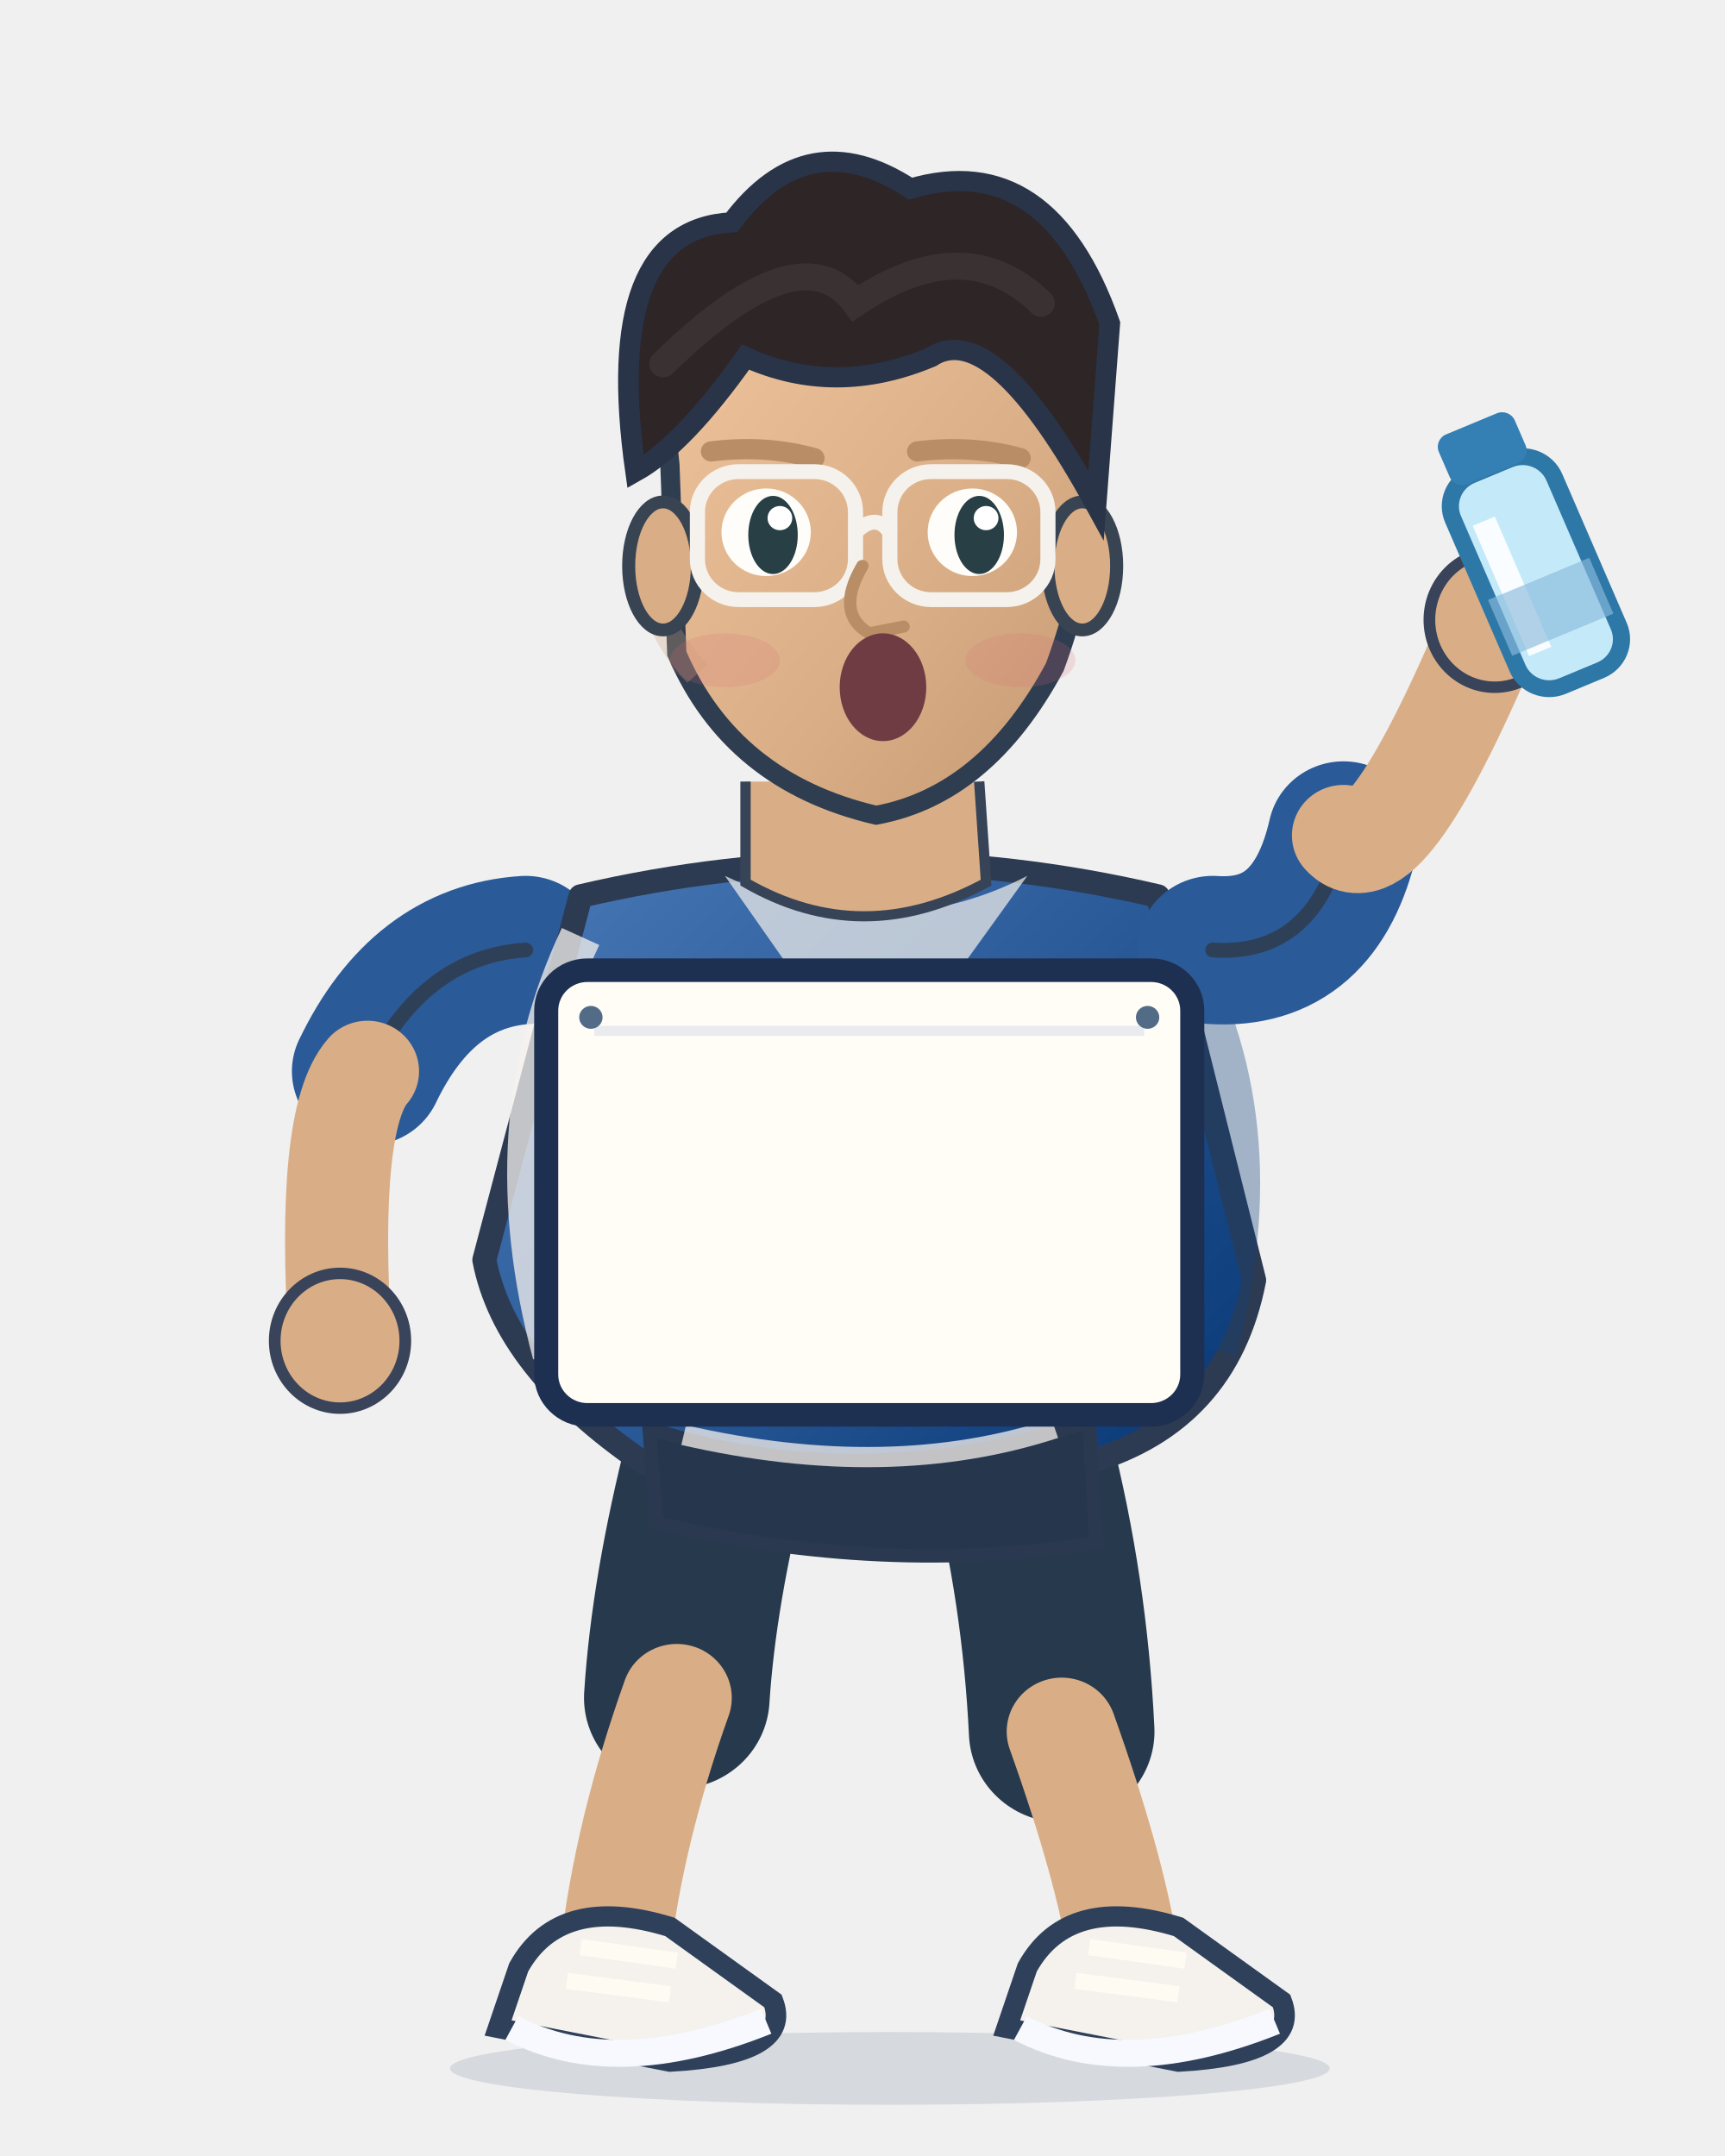
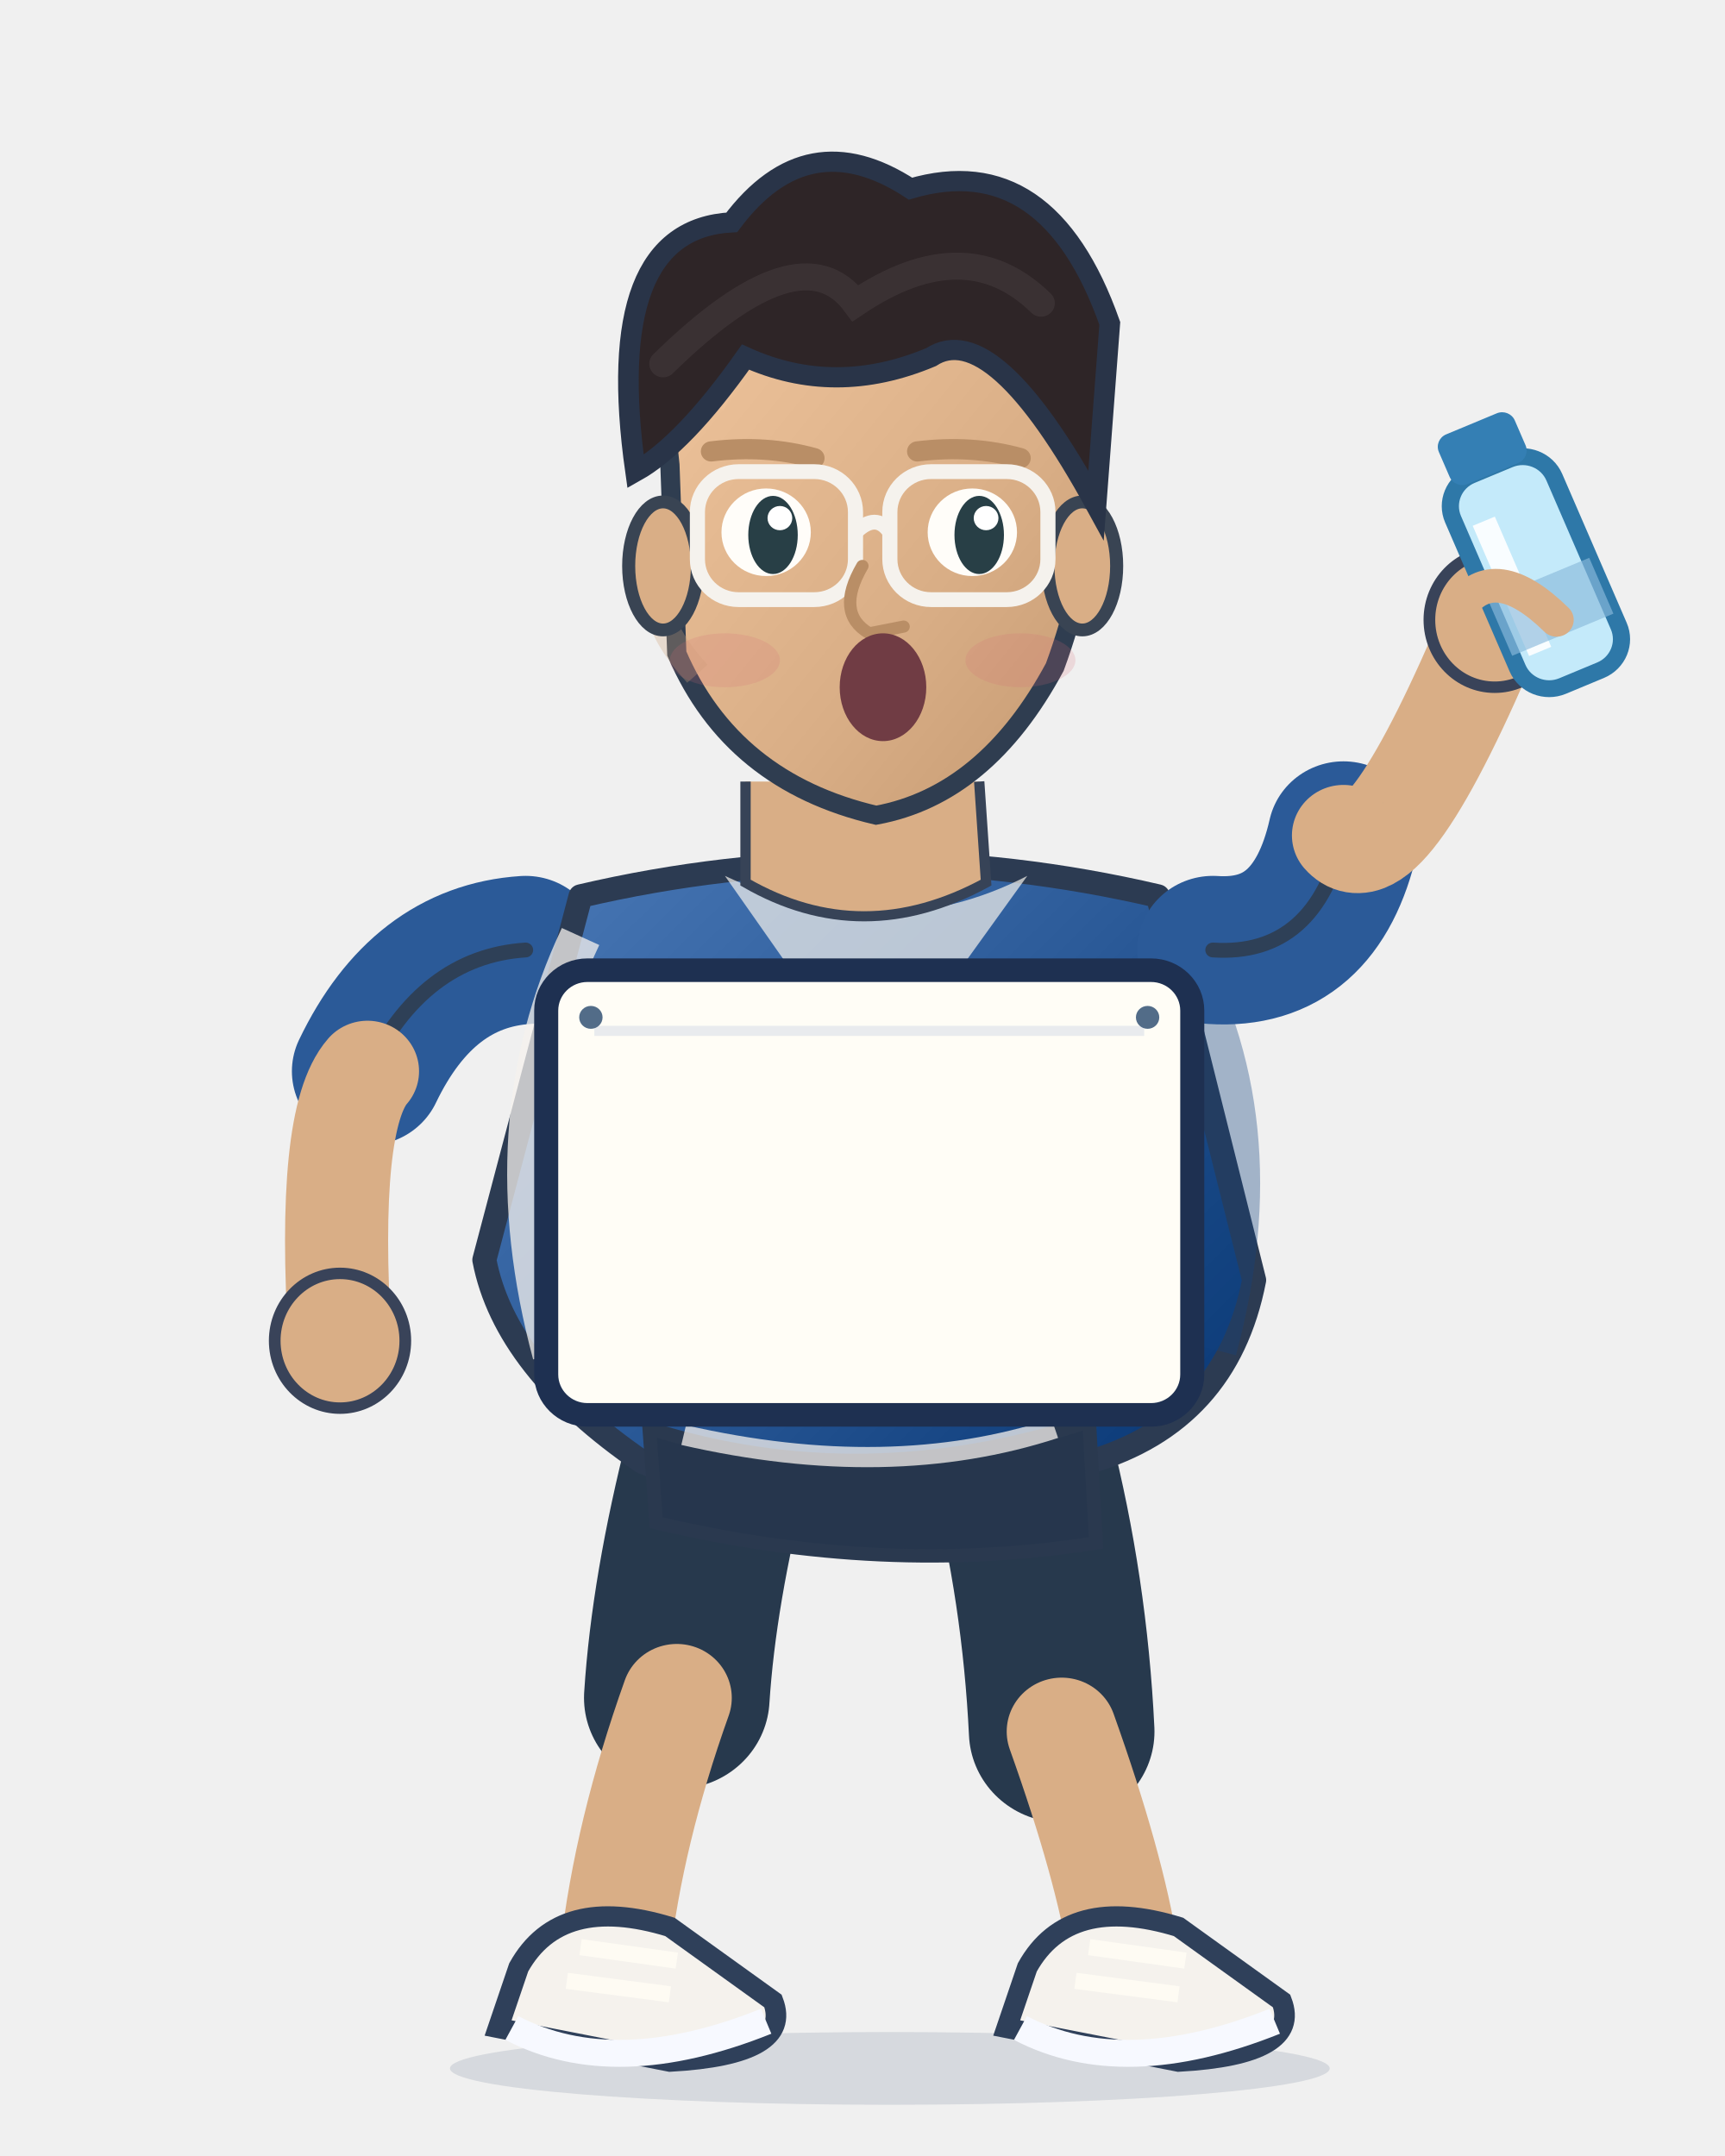
<svg xmlns="http://www.w3.org/2000/svg" width="256" height="320" viewBox="0 0 256 320" role="img" aria-label="SnackDash original adult runner body_20 receive">
  <defs>
    <linearGradient id="skin_19" x1="0" y1="0" x2=".9" y2="1">
      <stop offset="0" stop-color="#f1c69e" />
      <stop offset=".65" stop-color="#d9ae86" />
      <stop offset="1" stop-color="#c79c74" />
    </linearGradient>
    <linearGradient id="shirt_19" x1="0" y1="0" x2=".94" y2=".8">
      <stop offset="0" stop-color="#4a79b7" />
      <stop offset=".56" stop-color="#2B5A98" />
      <stop offset="1" stop-color="#0d3c7a" />
    </linearGradient>
  </defs>
  <g id="character_anchor" transform="translate(129 302) scale(1.02 1) translate(-129 -302)">
    <ellipse cx="132" cy="307" rx="64" ry="5.4" fill="#273F61" opacity=".13" />
    <g id="legs">
      <g id="leg_left">
        <path d="M107 216 Q102 236 101 252" stroke="#27394D" stroke-width="27" stroke-linecap="round" fill="none" />
        <path d="M101 252 Q94 272 92 290" stroke="#d9ae86" stroke-width="16" stroke-linecap="round" fill="none" />
        <g>
          <path d="M78 292 Q84 281 100 286 L115 297 Q118 305 100 306 L75 301Z" fill="#F5F2ED" stroke="#2F405A" stroke-width="3" />
          <path d="M77 301 Q92 309 114 300" stroke="#F7F9FF" stroke-width="4" fill="none" />
          <path d="M85 294 L100 296 M87 289 L101 291" stroke="#FFFDF4" stroke-width="2.4" opacity=".85" />
        </g>
      </g>
      <g id="leg_right">
        <path d="M151 216 Q156 236 157 257" stroke="#27394D" stroke-width="27" stroke-linecap="round" fill="none" />
        <path d="M157 257 Q164 277 166 290" stroke="#d9ae86" stroke-width="16" stroke-linecap="round" fill="none" />
        <g>
          <path d="M152 292 Q158 281 174 286 L189 297 Q192 305 174 306 L149 301Z" fill="#F5F2ED" stroke="#2F405A" stroke-width="3" />
          <path d="M151 301 Q166 309 188 300" stroke="#F7F9FF" stroke-width="4" fill="none" />
          <path d="M159 294 L174 296 M161 289 L175 291" stroke="#FFFDF4" stroke-width="2.4" opacity=".85" />
        </g>
      </g>
    </g>
    <g id="arm_left">
      <path d="M79 141 Q64 142 56 159" stroke="#2B5A98" stroke-width="22" stroke-linecap="round" fill="none" />
      <path d="M79 141 Q64 142 56 159" stroke="#2E4057" stroke-width="2.2" stroke-linecap="round" fill="none" />
      <path d="M56 159 Q50 166 52 199" stroke="#d9ae86" stroke-width="15" stroke-linecap="round" fill="none" />
      <ellipse cx="52" cy="199" rx="9.5" ry="10" fill="#d9ae86" stroke="#394359" stroke-width="1.7" />
    </g>
    <g id="torso">
      <path d="M87 133 Q129 123 171 133 L185 190 Q181 211 161 217 Q129 231 96 217 Q76 203 73 187Z" fill="url(#shirt_19)" stroke="#2C3B52" stroke-width="3.5" stroke-linejoin="round" />
      <path d="M87 139 Q74 167 83 201" stroke="#F5F2ED" stroke-width="6" opacity=".75" fill="none" />
      <path d="M172 140 Q187 166 178 200" stroke="#12417f" stroke-width="9" opacity=".35" fill="none" />
      <path d="M108 130 L119 146 L140 147 L152 130 Q131 141 108 130Z" fill="#F5F2ED" opacity=".7" />
      <path d="M114 129 Q128 139 144 129" stroke="#2B3D50" stroke-width="3" fill="none" />
      <path d="M97 212 Q128 222 161 211 L162 229 Q131 234 98 226Z" fill="#26364D" stroke="#2A394F" stroke-width="2" />
      <path d="M102 213 Q132 220 156 212" stroke="#F5F2ED" stroke-width="3" fill="none" opacity=".75" />
      <path d="M111 116 L111 131 Q128 141 146 131 L145 116" fill="#d9ae86" stroke="#374357" stroke-width="1.5" />
    </g>
    <g id="hair_back" />
    <g id="face">
      <path d="M100 69 Q97 43 119 36 Q143 32 158 53 Q165 74 156 99 Q146 118 130 121 Q109 116 101 97Z" fill="url(#skin_19)" stroke="#2F3D50" stroke-width="2.8" />
      <path d="M106 60 Q112 48 120 45" stroke="#f0c59d" stroke-width="4" opacity=".4" fill="none" />
      <path d="M100 83 Q95 90 104 100" stroke="#d0a57d" stroke-width="4" opacity=".3" fill="none" />
      <ellipse cx="99" cy="84" rx="5" ry="9.5" fill="#d9ae86" stroke="#394453" stroke-width="1.9" />
      <ellipse cx="160" cy="84" rx="5" ry="9.5" fill="#d9ae86" stroke="#394453" stroke-width="1.9" />
      <path d="M106 67 Q114 66 121 68" fill="none" stroke="#b98e66" stroke-width="3" stroke-linecap="round" />
      <ellipse cx="114" cy="79" rx="6.5" ry="6.5" fill="#FFFDF9" />
      <ellipse cx="115" cy="79.4" rx="3.6" ry="5.8" fill="#283F46" />
      <circle cx="116" cy="76.9" r="1.8" fill="white" />
      <path d="M136 67 Q144 66 151 68" fill="none" stroke="#b98e66" stroke-width="3" stroke-linecap="round" />
      <ellipse cx="144" cy="79" rx="6.5" ry="6.5" fill="#FFFDF9" />
      <ellipse cx="145" cy="79.4" rx="3.6" ry="5.8" fill="#283F46" />
      <circle cx="146" cy="76.9" r="1.8" fill="white" />
      <g stroke="#F5F2ED" stroke-width="2.2" fill="none">
        <rect x="104" y="70" width="23" height="19" rx="6" />
        <rect x="132" y="70" width="23" height="19" rx="6" />
        <path d="M127 79 Q130 76 132 79" />
      </g>
      <path d="M128 84 Q124 91 129 94 L134 93" stroke="#b98e66" stroke-width="1.8" fill="none" stroke-linecap="round" />
      <ellipse cx="108" cy="98" rx="8" ry="4" fill="#D56876" opacity=".18" />
      <ellipse cx="151" cy="98" rx="8" ry="4" fill="#D56876" opacity=".18" />30s<ellipse cx="131" cy="102" rx="6.3" ry="8" fill="#703C44" />
    </g>
    <g id="hair" stroke-linecap="round">
      <path d="M95 70 Q90 34 109 33 Q120 18 135 28 Q155 22 164 48 L162 75 Q147 47 138 53 Q124 59 111 53 Q102 66 95 70Z" fill="#2E2527" stroke="#293448" stroke-width="3" />
      <path d="M99 54 Q119 34 127 45 Q143 34 154 45" stroke="#4a4143" stroke-width="4" opacity=".45" fill="none" />
    </g>
    <g id="arm_right">
      <path d="M179 141 Q194 142 198 124" stroke="#2B5A98" stroke-width="22" stroke-linecap="round" fill="none" />
      <path d="M179 141 Q194 142 198 124" stroke="#2E4057" stroke-width="2.2" stroke-linecap="round" fill="none" />
      <path d="M198 124 Q204 131 220 92" stroke="#d9ae86" stroke-width="15" stroke-linecap="round" fill="none" />
      <ellipse cx="220" cy="92" rx="9.5" ry="10" fill="#d9ae86" stroke="#394359" stroke-width="1.7" />
    </g>
    <g id="bib_blank" data-bib-rect="82,144,94,66">
      <rect id="bib_mask" x="82" y="144" width="94" height="66" rx="6" fill="#FFFDF6" stroke="#1E3051" stroke-width="3.5" />
      <path d="M89 153 H169" stroke="#D9DFE9" stroke-width="1.5" opacity=".58" />
      <circle cx="88.5" cy="151" r="1.7" fill="#526C88" />
      <circle cx="169.5" cy="151" r="1.7" fill="#526C88" />
    </g>
    <g id="accessories">
      <g id="received_supply" transform="translate(226 85) rotate(-23)">
        <rect x="-8" y="-17" width="16" height="34" rx="5" fill="#C4EAFA" stroke="#2E78A8" stroke-width="2.5" />
        <rect x="-6" y="-24" width="12" height="8" rx="2" fill="#347FB4" />
        <path d="M-4 -10 V11" stroke="#FFFFFF" stroke-width="3.5" opacity=".9" />
        <rect x="-8" y="1" width="16" height="9" fill="#8ABADB" opacity=".65" />
      </g>
-       <path id="grip_foreground" d="M215 88 Q221 79 230 91" fill="none" stroke="#000000" stroke-width="0" opacity="0" />
+       <path id="grip_foreground" d="M215 90 Q220 83 229 92" fill="none" stroke="#d9ae86" stroke-width="5" stroke-linecap="round" />
    </g>
  </g>
</svg>
